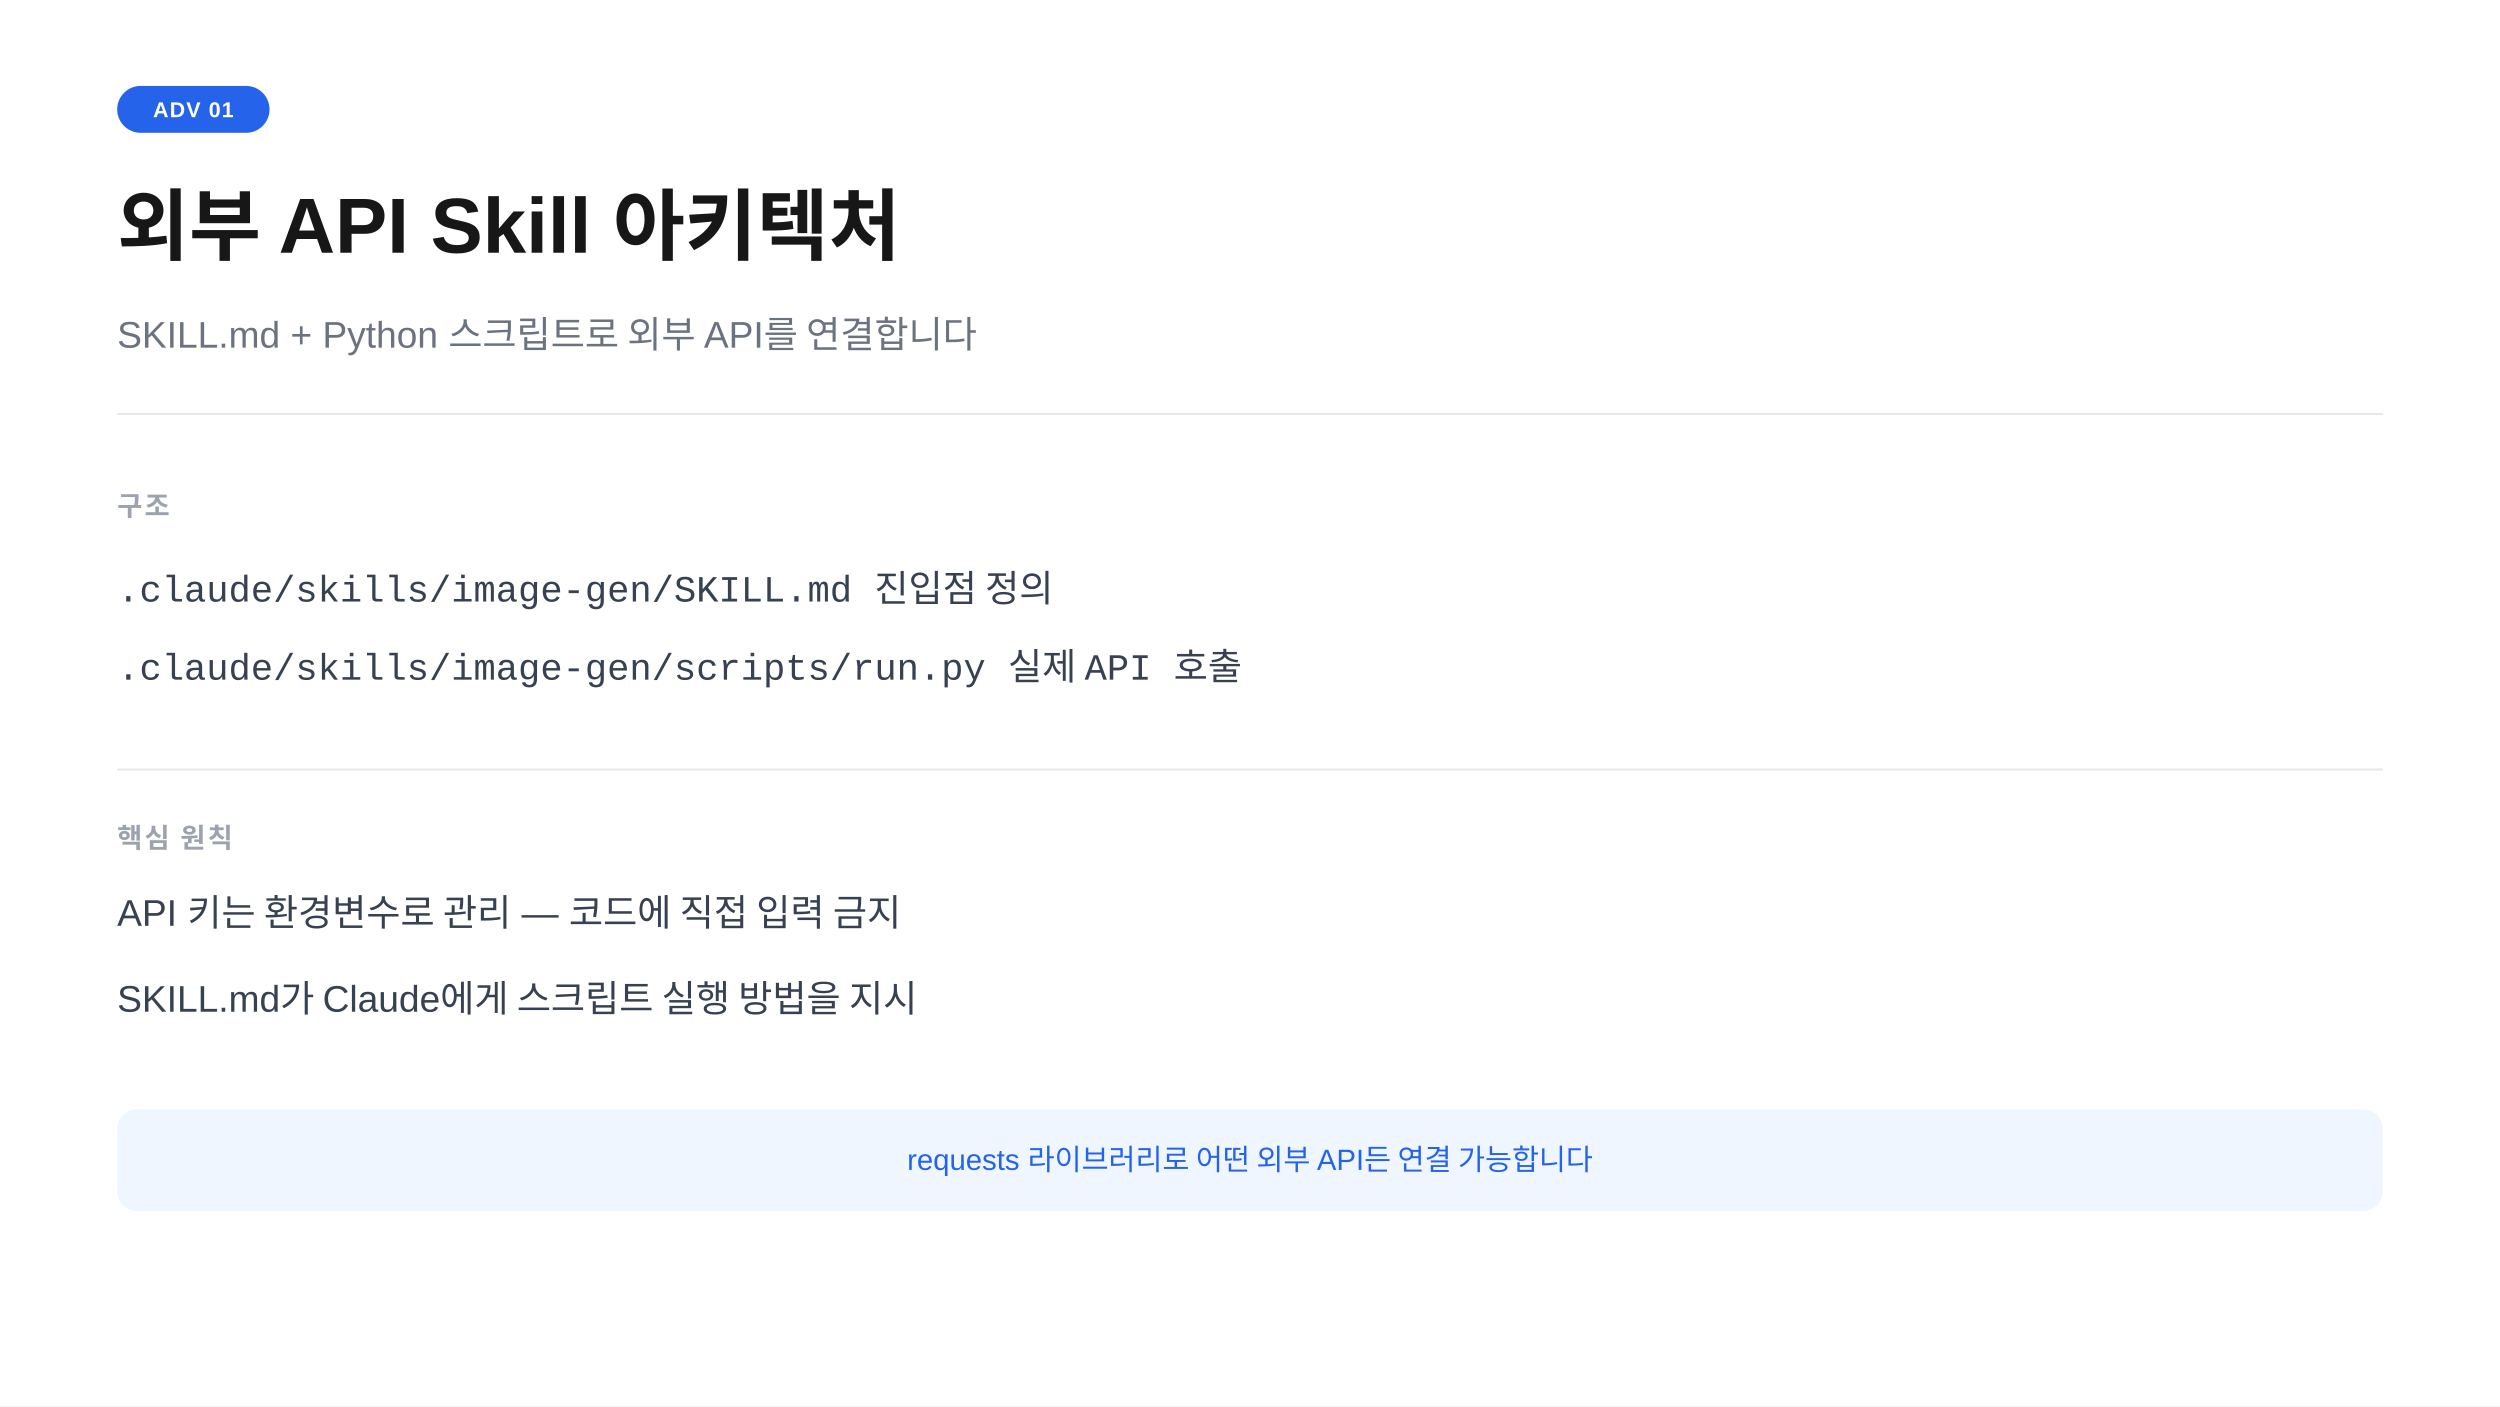
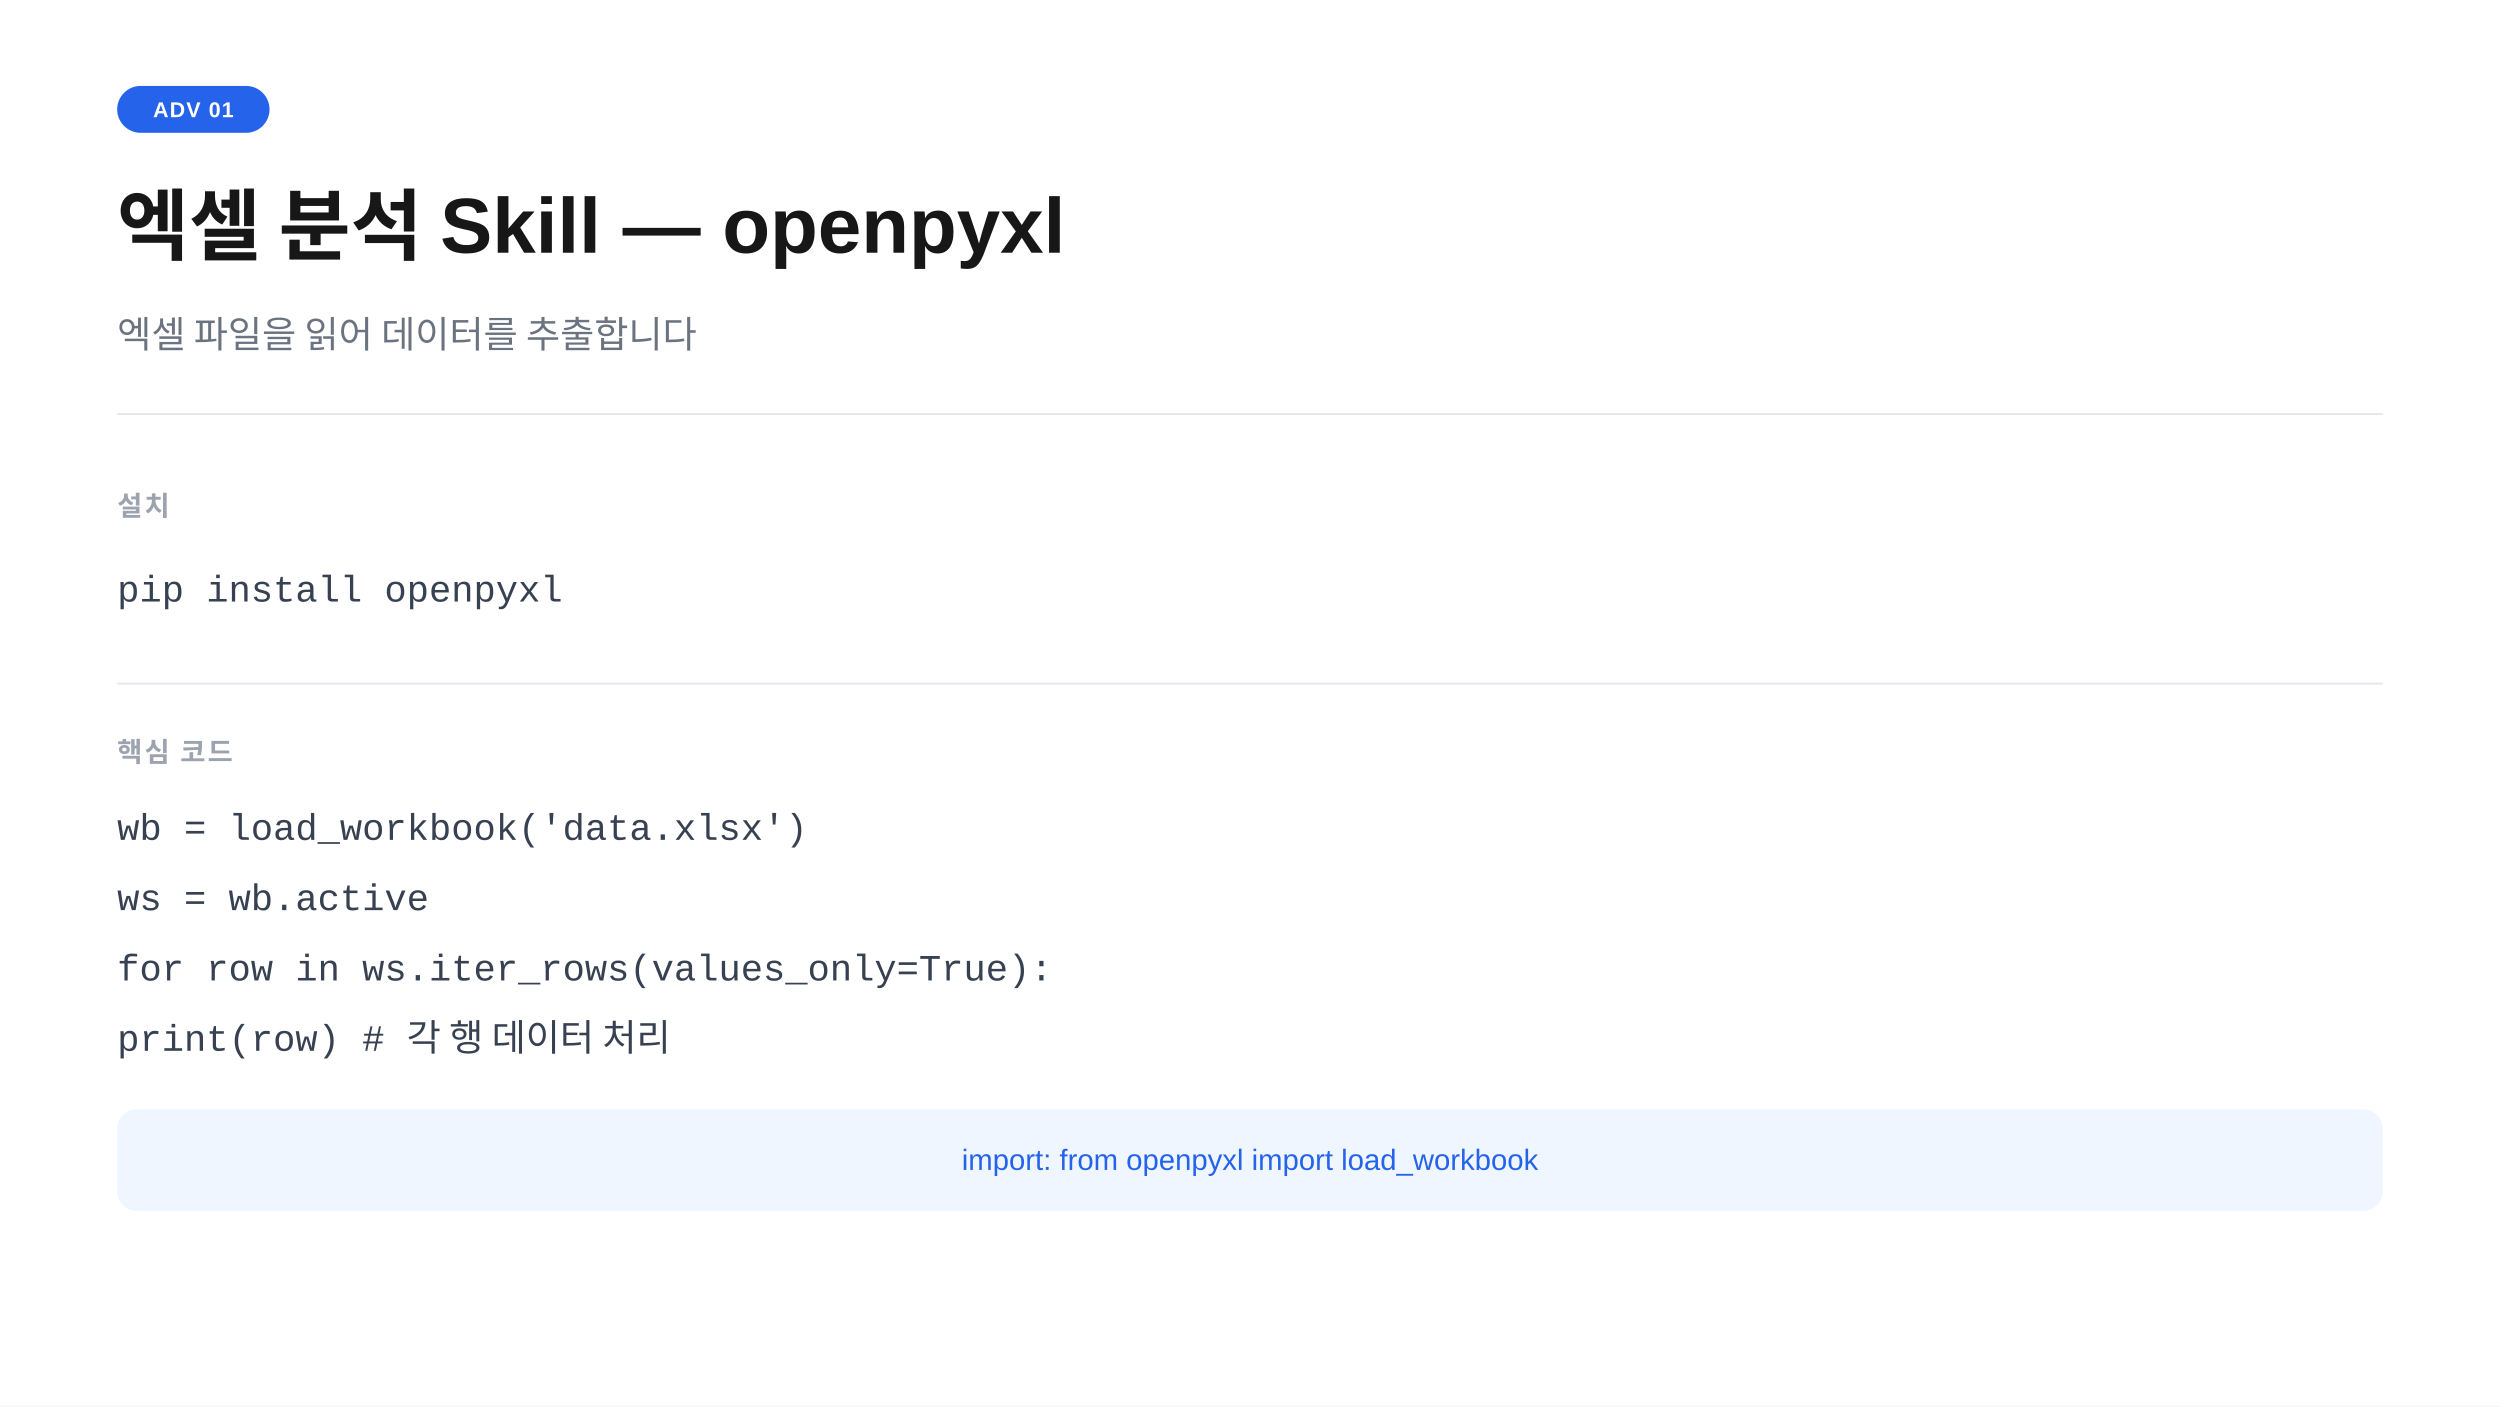
<svg xmlns="http://www.w3.org/2000/svg" width="1280" height="720" viewBox="0 0 1280 720">
  <rect width="1280" height="720" fill="#ffffff" />
  <rect x="60" y="44" width="78" height="24" rx="12" fill="#2563eb" />
  <text x="99" y="60" text-anchor="middle" font-family="-apple-system,BlinkMacSystemFont,'Segoe UI',Arial,sans-serif" font-size="11" font-weight="700" fill="#ffffff" letter-spacing="0.05em">ADV 01</text>
-   <text x="60" y="130" font-family="-apple-system,BlinkMacSystemFont,'Segoe UI',Arial,sans-serif" font-size="40" font-weight="700" fill="#171717">외부 API Skill 아키텍처</text>
-   <text x="60" y="178" font-family="-apple-system,BlinkMacSystemFont,'Segoe UI',Arial,sans-serif" font-size="19" fill="#6b7280">SKILL.md + Python 스크립트로 외부 API를 연결합니다</text>
+   <text x="60" y="130" font-family="-apple-system,BlinkMacSystemFont,'Segoe UI',Arial,sans-serif" font-size="40" font-weight="700" fill="#171717">엑셀 분석 Skill  —  openpyxl</text>
+   <text x="60" y="178" font-family="-apple-system,BlinkMacSystemFont,'Segoe UI',Arial,sans-serif" font-size="19" fill="#6b7280">엑셀 파일을 읽어 데이터를 추출합니다</text>
  <line x1="60" y1="212" x2="1220" y2="212" stroke="#e5e7eb" stroke-width="1" />
-   <text x="60" y="264" font-family="-apple-system,BlinkMacSystemFont,'Segoe UI',Arial,sans-serif" font-size="14" font-weight="600" fill="#9ca3af" letter-spacing="0.08em">구조</text>
-   <text x="60" y="308" font-family="'Courier New',Courier,monospace" font-size="19" fill="#374151">.claude/skills/image-gen/SKILL.md      진입점 정의</text>
-   <text x="60" y="348" font-family="'Courier New',Courier,monospace" font-size="19" fill="#374151">.claude/skills/image-gen/scripts/run.py  실제 API 호출</text>
-   <line x1="60" y1="394" x2="1220" y2="394" stroke="#e5e7eb" stroke-width="1" />
-   <text x="60" y="434" font-family="-apple-system,BlinkMacSystemFont,'Segoe UI',Arial,sans-serif" font-size="14" font-weight="600" fill="#9ca3af" letter-spacing="0.08em">핵심 원칙</text>
-   <text x="60" y="474" font-family="-apple-system,BlinkMacSystemFont,'Segoe UI',Arial,sans-serif" font-size="19" fill="#374151">API 키는 환경변수로 관리  —  코드에 직접 입력 금지</text>
-   <text x="60" y="518" font-family="-apple-system,BlinkMacSystemFont,'Segoe UI',Arial,sans-serif" font-size="19" fill="#374151">SKILL.md가 Claude에게 스크립트 실행 방법을 지시</text>
+   <text x="60" y="264" font-family="-apple-system,BlinkMacSystemFont,'Segoe UI',Arial,sans-serif" font-size="14" font-weight="600" fill="#9ca3af" letter-spacing="0.08em">설치</text>
+   <text x="60" y="308" font-family="'Courier New',Courier,monospace" font-size="19" fill="#374151">pip install openpyxl</text>
+   <line x1="60" y1="350" x2="1220" y2="350" stroke="#e5e7eb" stroke-width="1" />
+   <text x="60" y="390" font-family="-apple-system,BlinkMacSystemFont,'Segoe UI',Arial,sans-serif" font-size="14" font-weight="600" fill="#9ca3af" letter-spacing="0.08em">핵심 코드</text>
+   <text x="60" y="430" font-family="'Courier New',Courier,monospace" font-size="19" fill="#374151">wb = load_workbook('data.xlsx')</text>
+   <text x="60" y="466" font-family="'Courier New',Courier,monospace" font-size="19" fill="#374151">ws = wb.active</text>
+   <text x="60" y="502" font-family="'Courier New',Courier,monospace" font-size="19" fill="#374151">for row in ws.iter_rows(values_only=True):</text>
+   <text x="60" y="538" font-family="'Courier New',Courier,monospace" font-size="19" fill="#374151">    print(row)  # 각 행 데이터 처리</text>
  <rect x="60" y="568" width="1160" height="52" rx="10" fill="#eff6ff" />
-   <text x="640" y="599" text-anchor="middle" font-family="-apple-system,BlinkMacSystemFont,'Segoe UI',Arial,sans-serif" font-size="15" fill="#2563eb">requests 라이브러리로 어떤 외부 API든 연결 가능합니다</text>
+   <text x="640" y="599" text-anchor="middle" font-family="-apple-system,BlinkMacSystemFont,'Segoe UI',Arial,sans-serif" font-size="15" fill="#2563eb">import: from openpyxl import load_workbook</text>
</svg>
